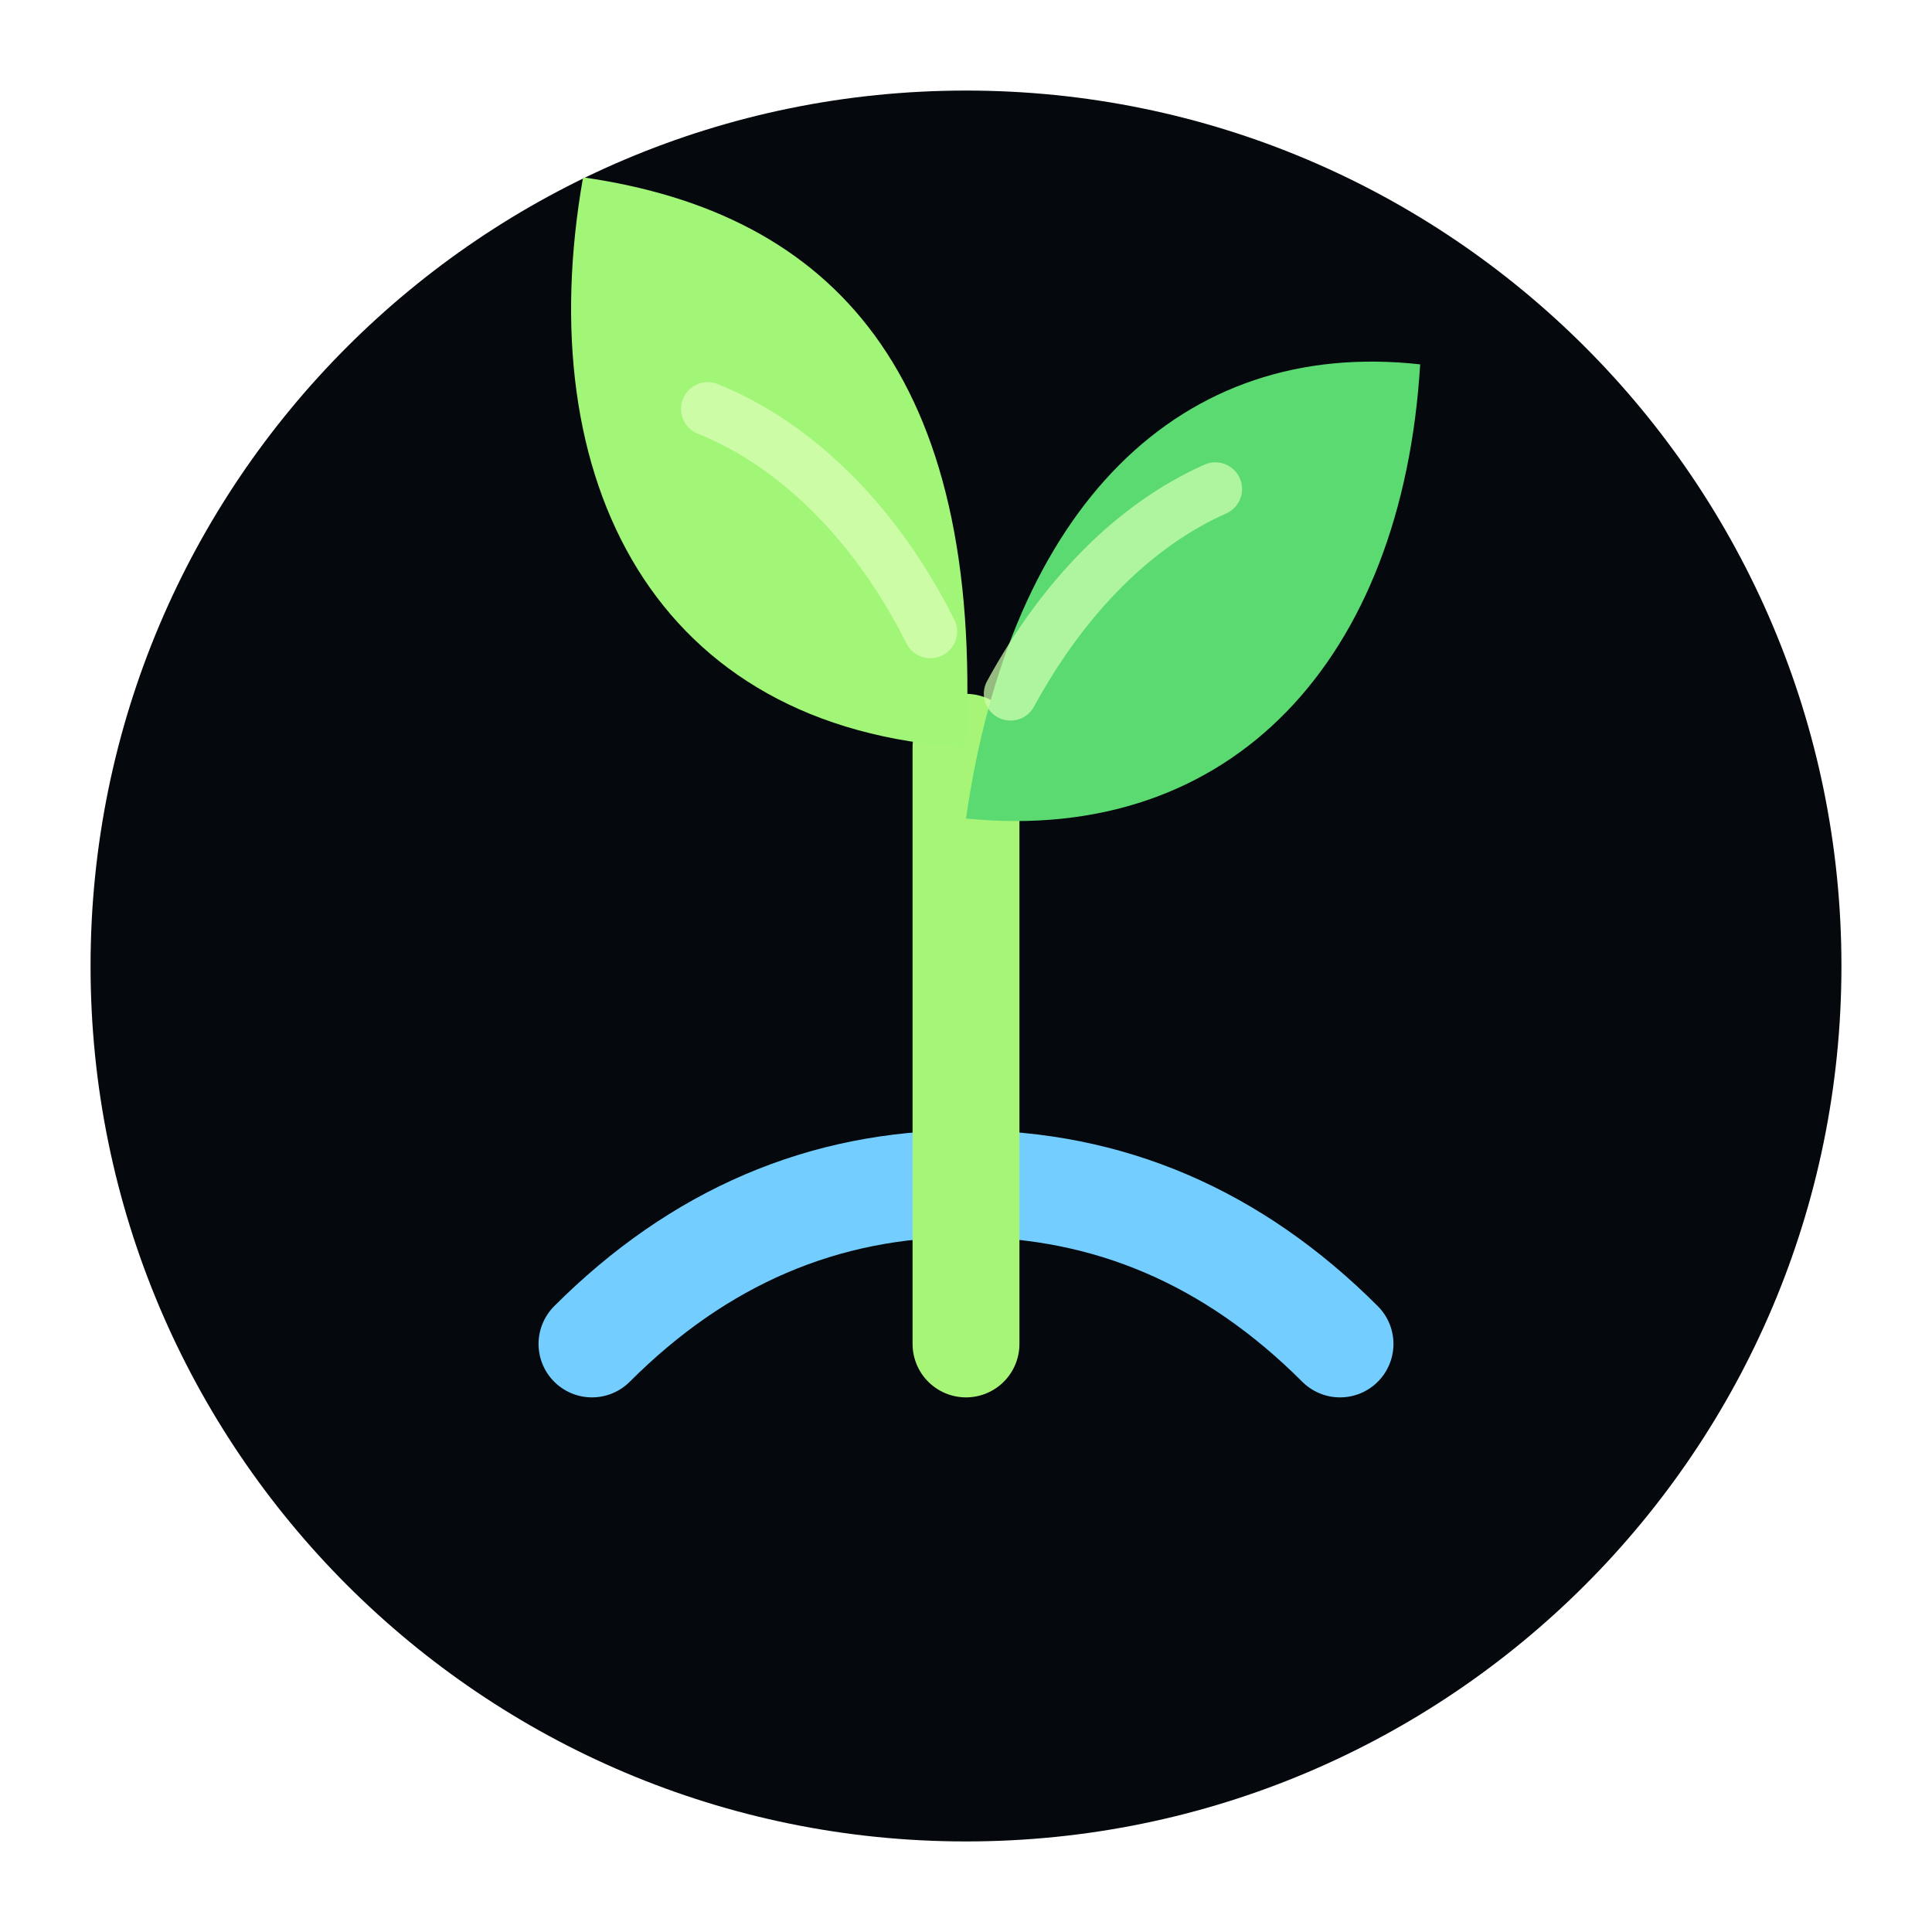
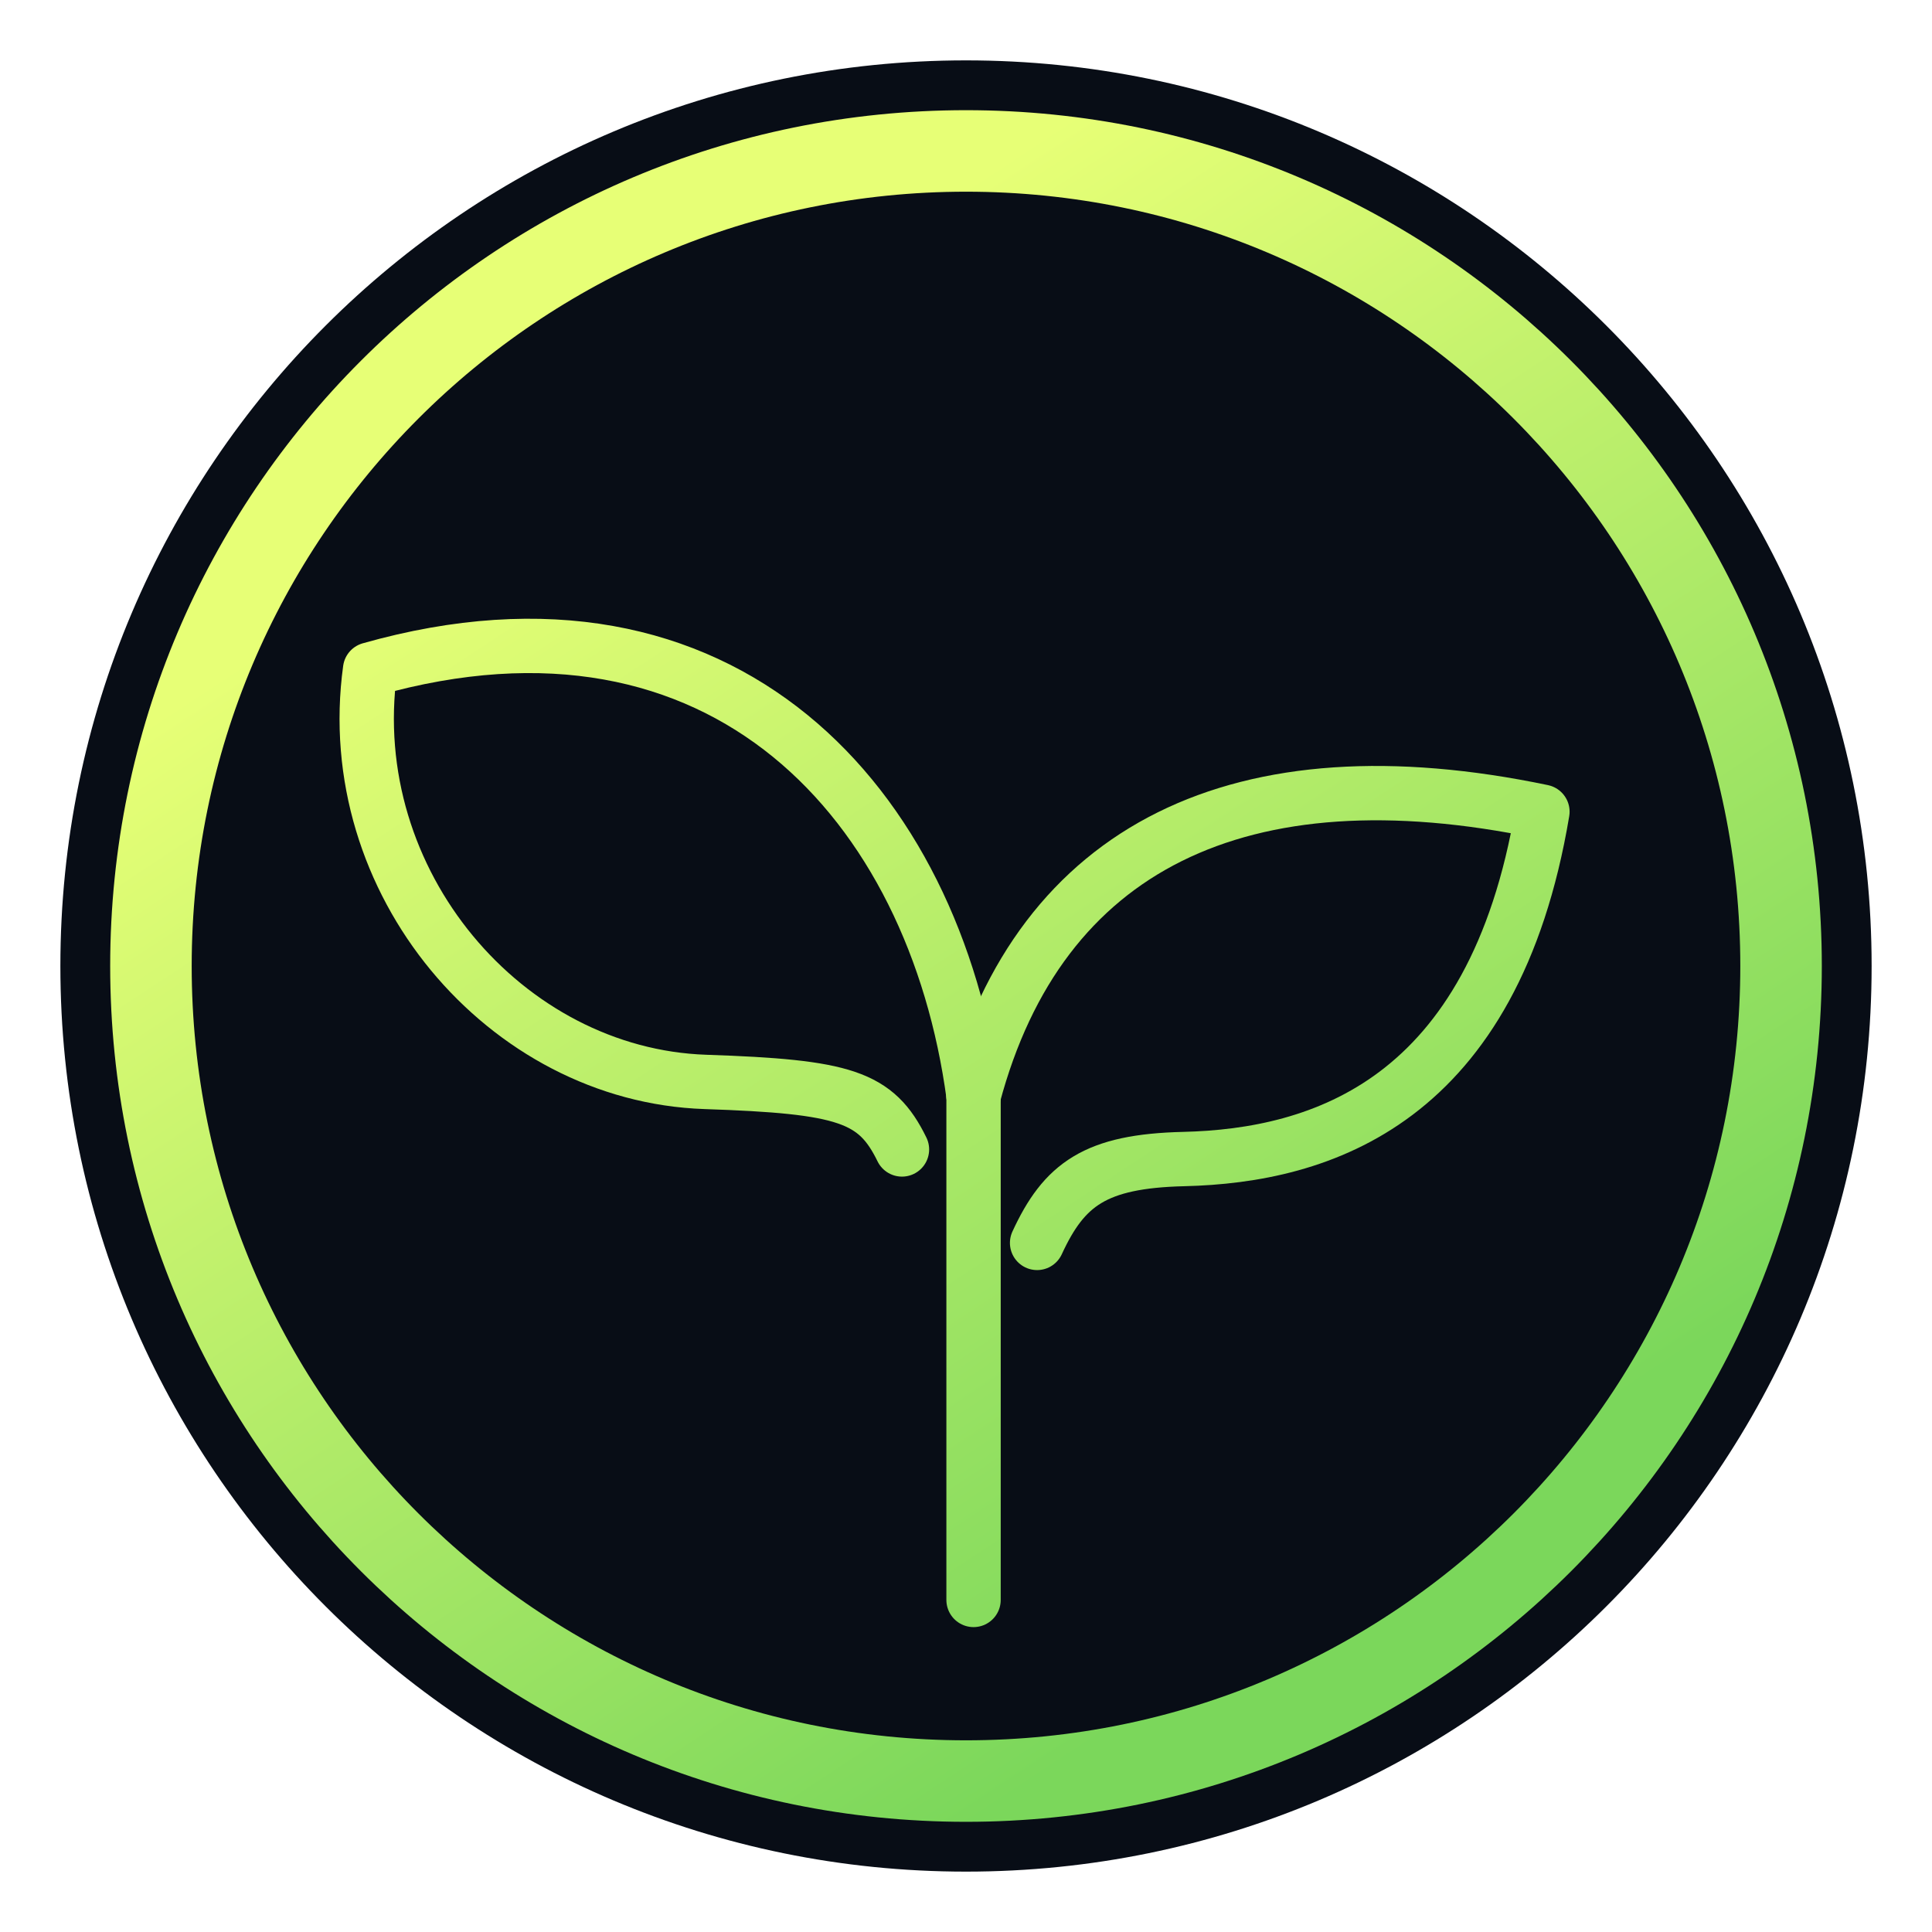
<svg xmlns="http://www.w3.org/2000/svg" width="64" height="64" viewBox="0 0 64 64" fill="none">
-   <circle cx="32" cy="32" r="29" fill="#05090D" />
-   <g transform="translate(32 28) scale(1.18) translate(-32 -28)">
-     <path d="M21.5 42C24.5 39 28 37.5 32 37.5C36 37.5 39.5 39 42.5 42" stroke="#73CEFF" stroke-width="3" stroke-linecap="round" />
-     <path d="M32 42V25.25" stroke="#A7F577" stroke-width="3" stroke-linecap="round" />
-     <path d="M32 25.25C23.25 24.75 19.75 17.75 21.25 9.25C28.25 10.25 32.5 14.75 32 25.25Z" fill="#A1F577" />
-     <path d="M32 27.25C39.5 28 44.25 22.75 44.75 14.5C38 13.75 33.25 18.5 32 27.25Z" fill="#5BDA72" />
-     <path d="M24.75 15.75C27.25 16.75 29.5 19 31 22" stroke="#D8FFB3" stroke-width="1.5" stroke-linecap="round" stroke-opacity="0.78" />
-     <path d="M39 18C36.75 19 34.75 21 33.25 23.75" stroke="#CFFFAD" stroke-width="1.5" stroke-linecap="round" stroke-opacity="0.72" />
-   </g>
+   <defs>
+     <linearGradient id="sproutMarkLime" x1="20" y1="14" x2="45" y2="52" gradientUnits="userSpaceOnUse">
+       <stop stop-color="#E7FF76" />
+       <stop offset="1" stop-color="#7BD75B" />
+     </linearGradient>
+   </defs>
+   <circle cx="32" cy="32" r="30" fill="#080D16" />
+   <circle cx="32" cy="32" r="27" stroke="url(#sproutMarkLime)" stroke-width="2.7" />
+   <path d="M32.25 53V36.3" stroke="url(#sproutMarkLime)" stroke-width="1.8" stroke-linecap="round" />
+   <path d="M32.25 36.3C30.95 26.65 24.0 18.85 12.26 22.177C11.29 29.226 16.747 35.617 23.369 35.84C27.983 35.995 29.022 36.323 29.879 38.077" stroke="url(#sproutMarkLime)" stroke-width="1.8" stroke-linecap="round" stroke-linejoin="round" />
+   <path d="M32.25 36.3C34.45 28.05 41.1 24.8 51.095 26.889C49.484 36.512 43.757 38.287 39.211 38.395C36.278 38.465 35.249 39.234 34.355 41.173" stroke="url(#sproutMarkLime)" stroke-width="1.8" stroke-linecap="round" stroke-linejoin="round" />
</svg>
